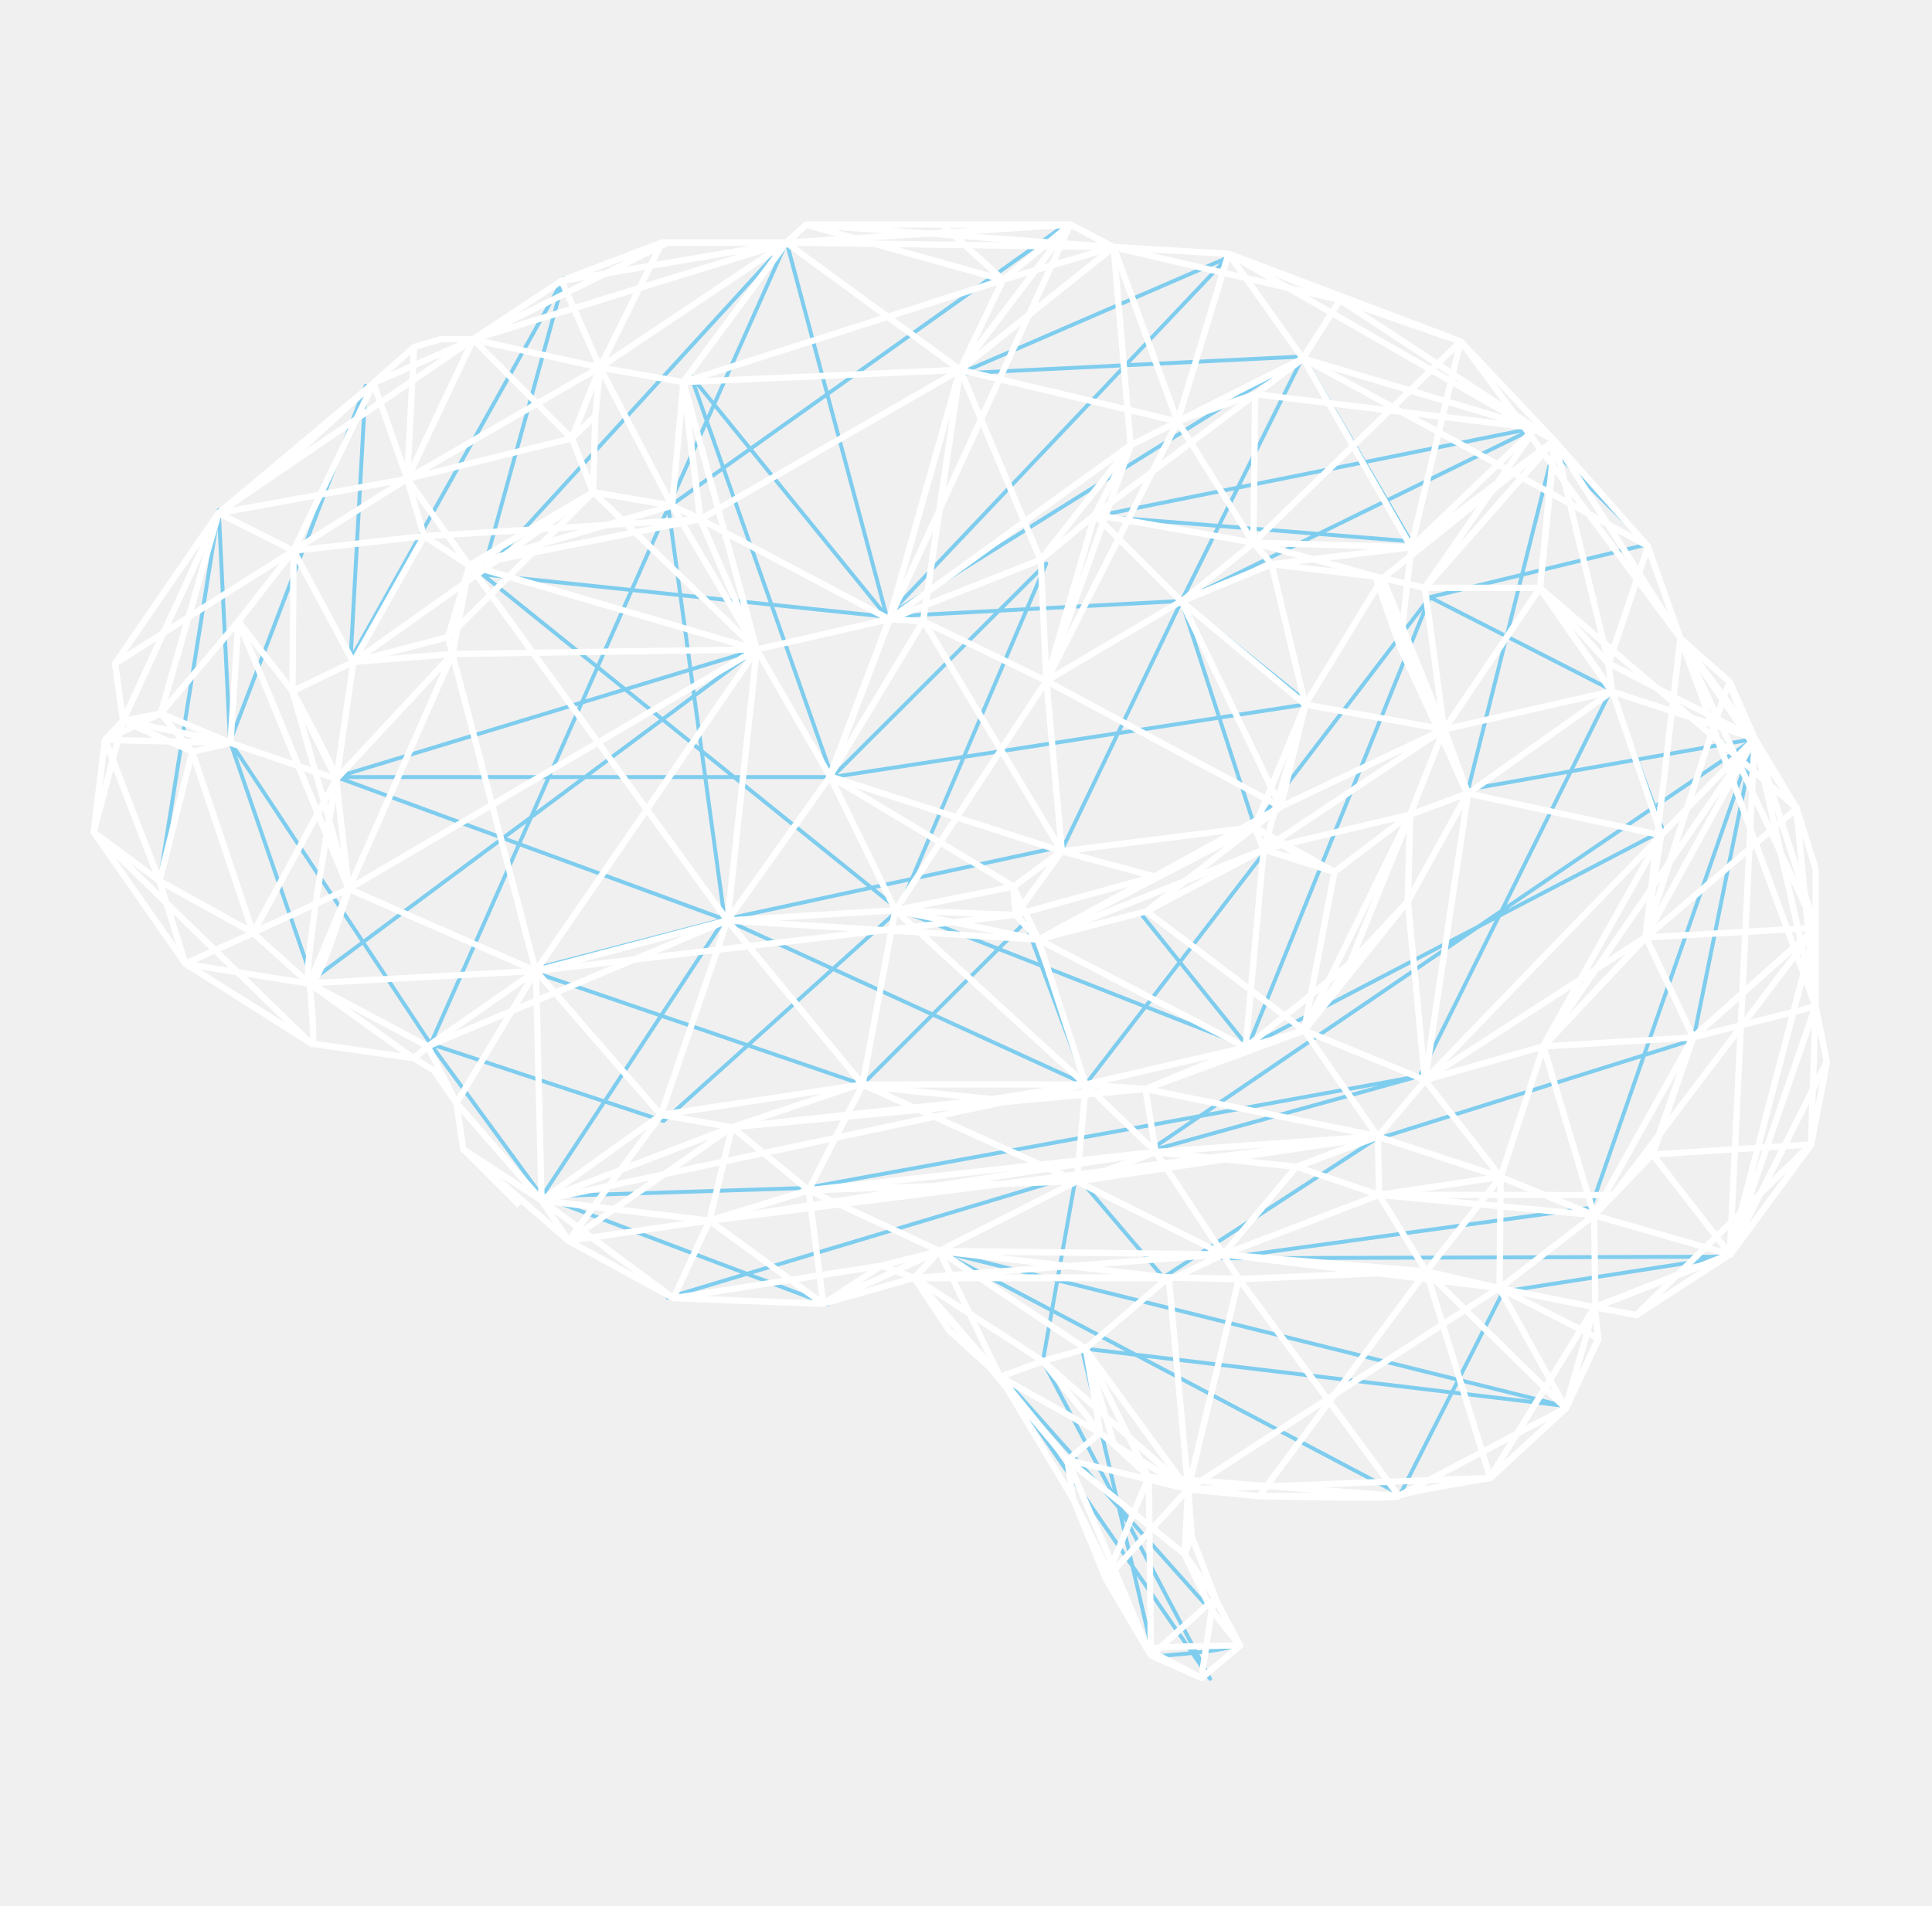
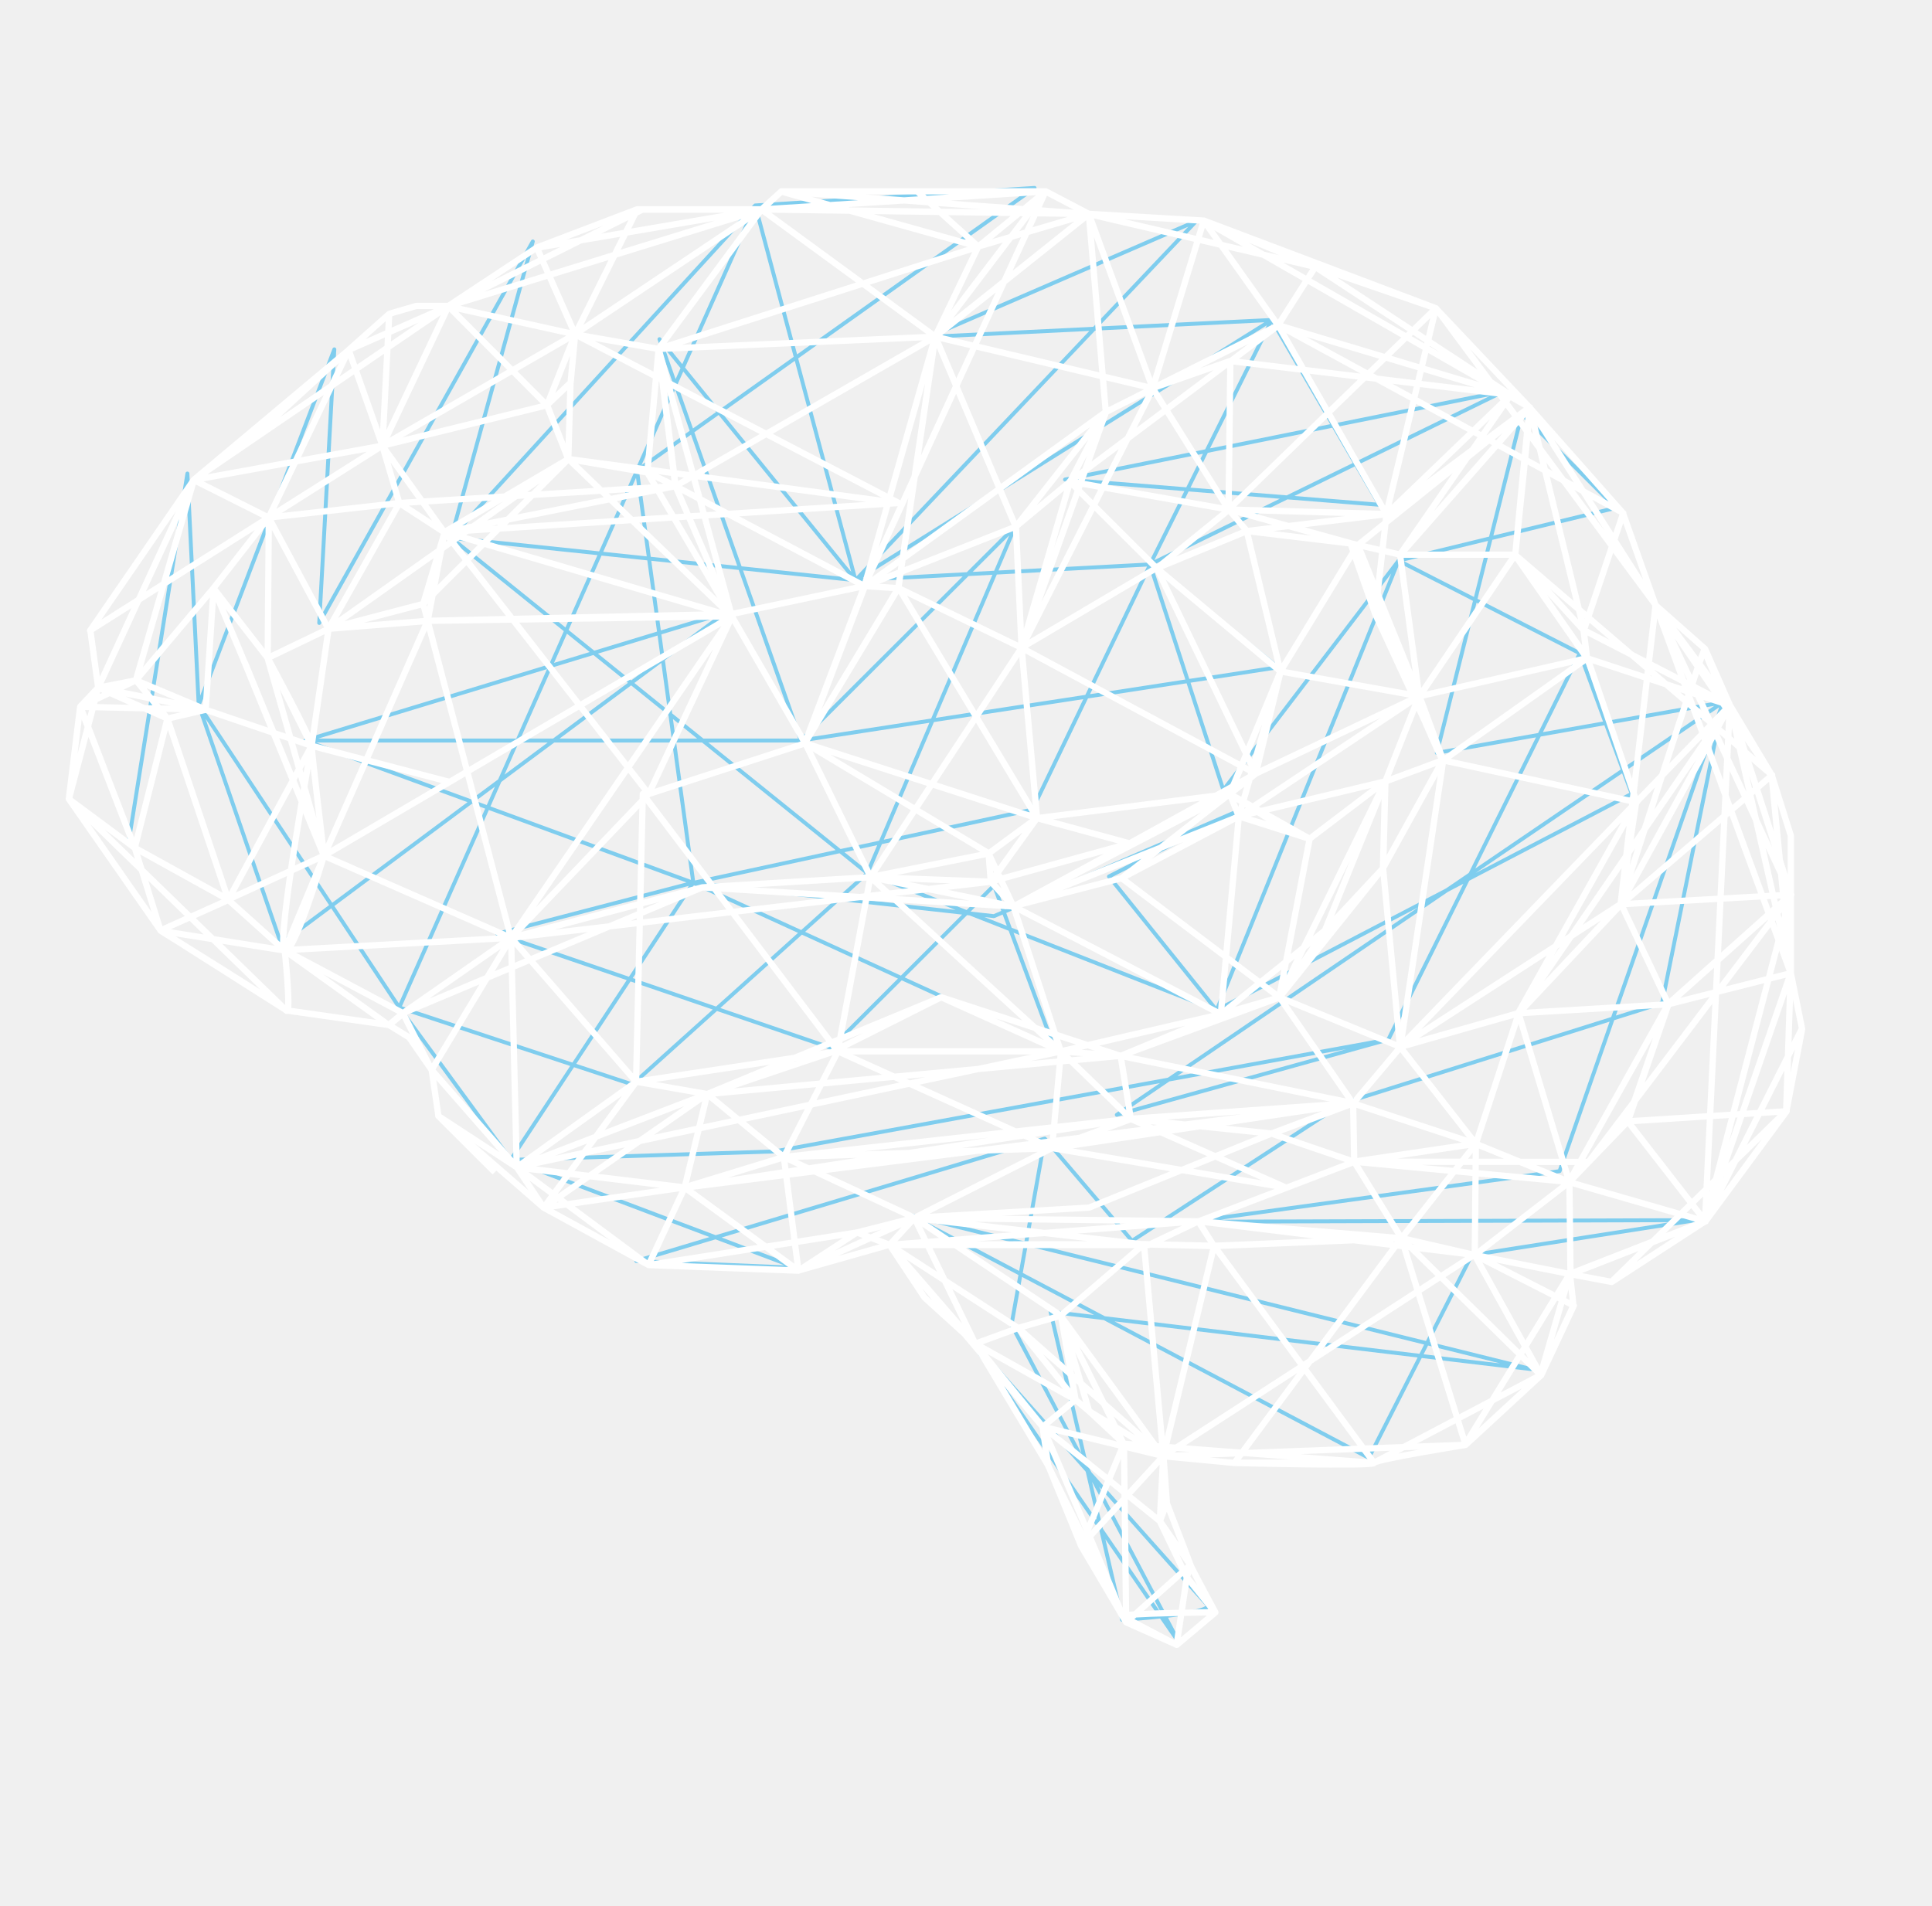
- <svg xmlns="http://www.w3.org/2000/svg" width="370" height="365" viewBox="0 0 370 365" fill="none">
-   <path d="M30.559 168.776L41.889 97.712L44.052 142.054L70.027 73.922L67.136 126.335L108.038 53.253L92.382 110.029L150.633 46.355L127.972 97.172L204.135 43L150.633 46.355L169.838 118.147L235.093 49.358L183.872 71.529L249.55 68.291L169.838 118.123L226.255 115.12L249.55 68.291L270.166 103.695L209.964 98.862L294.025 81.946L226.255 115.12L250.726 134.828L159.377 148.858L200.374 107.941L172.118 174.266L92.382 110.029L169.838 118.147L132.297 71.975L159.377 148.858H64.433L144.897 124.411L59.802 187.71L44.052 142.03L82.463 199.98L127.996 97.172L138.785 176.12L64.433 148.858L138.762 176.12L203.712 162.09L226.255 115.167L240.288 158.336L273.833 114.416L238.996 200.543L172.118 174.266L127.102 214.737L82.439 199.98L103.807 229.166L138.762 176.096L101.221 185.88L165.184 207.746L196.354 176.636L207.896 207.746L138.738 176.096L207.896 207.746L242.733 162.512L218.38 174.9L238.996 200.52L318.496 159.063L308.576 132.153L273.833 114.393L315.464 104.281L297.457 86.31L281.167 151.227L335.962 141.538L219.884 220.556L271.882 206.127L308.553 132.153L271.882 206.127L154.3 227.571L103.807 229.189L158.508 249.859L127.855 248.568L206.086 225.107L222.799 244.697L263.255 218.327L324.302 199.159L335.962 141.561L304.674 231.348L234.13 241.037L330.79 240.732L287.867 247.419L268.144 286.271L179.899 239.653L299.22 269.261L207.191 258.281L220.895 317.287C220.895 317.287 238.925 316.184 237.162 314.378C235.399 312.548 191.417 263.044 191.417 263.044L231.755 321.604L199.715 260.768L206.086 225.131" stroke="#7FCDEE" stroke-width="0.75" stroke-miterlimit="10" stroke-linejoin="round" />
-   <path d="M99.505 230.902L88.716 220.133L87.423 211.312L83.097 205.071L79.219 202.678L59.59 199.886L35.496 184.589L17.936 159.392L20.099 141.725L23.554 138.065L22.05 127.085L41.89 98.228L55.383 88.21L71.555 73.359L79.313 66.461L84.484 64.96H90.62L107.568 53.769L126.773 46.449H150.609L154.394 43H180.463H205.028L213.279 47.317L235.282 48.607L256.65 57.429L279.733 65.406L297.646 84.362L315.558 104.61L321.811 122.276L331.308 130.675L336.056 141.444L344.049 154.793L347.716 166.43V177.739V192.777L349.878 203.476L346.869 219.195L331.331 240.287L313.419 251.923L305.427 250.422L306.085 256.451L299.832 269.801L285.375 283.15C285.375 283.15 267.909 285.942 267.909 286.599C267.909 287.256 241.205 286.599 241.205 286.599L227.571 285.309L228.23 294.341C228.23 294.341 232.555 305.533 232.766 306.189C232.978 306.846 237.515 315.222 237.515 315.222L230.134 321.439L220.425 317.122L211.798 302.483L205.545 287.186L191.512 263.724L181.803 254.903L175.104 244.791L157.638 249.741L128.936 248.662L108.861 237.682L88.692 220.133L103.69 229.94L135.847 233.811L108.885 237.682L103.713 229.94L128.96 248.686L157.662 249.765L168.874 242.445L175.127 244.815L179.876 239.653L168.874 242.445L128.96 248.686L135.871 233.835L157.662 249.765L179.876 239.653L234.247 240.31L273.081 243.548L237.256 245.049L234.247 240.31L224.751 244.838L179.876 239.677L175.127 244.838H224.751L234.247 240.31L237.256 245.049L223.834 244.721L175.104 244.815L234.224 240.287L287.091 246.738L273.057 243.501L237.233 245.002L223.81 244.674L175.08 244.768L191.488 263.724L204.44 279.655C204.44 279.655 220.308 316.559 219.72 315.973C219.132 315.386 237.444 315.199 237.444 315.199L232.061 308.512L232.719 306.143L226.89 297.743L228.183 294.295L227.524 285.262L226.866 297.743L232.038 308.512L230.087 321.439L219.697 315.973L205.498 287.186L204.417 279.655L175.127 244.791L191.535 263.748L199.739 260.745L207.943 258.375L213.326 276.675L227.571 285.285L220.026 282.916L213.326 276.675L210.74 274.517L207.943 258.375L199.739 260.745L210.74 274.517L199.739 260.745L227.571 285.285L199.739 260.745L175.151 244.815L168.898 242.445L128.983 248.686L103.737 229.94L126.609 213.564L165.231 207.746H207.943L238.573 200.637L258.483 184.589L270.072 156.06L269.649 172.647L258.507 184.589L249.809 197.399L238.596 200.637L219.391 208.614L207.967 207.746L190.054 210.538L163.985 207.933L140.196 215.934L126.609 213.564L108.885 237.682L140.172 215.934L190.007 210.561L219.344 208.614L249.762 197.423L269.602 172.671L270.025 156.084L249.738 197.423L219.32 208.614L140.149 215.934L103.69 229.94L207.896 207.769L103.69 229.94L135.847 233.811L154.841 227.993L221.295 220.673L263.796 217.67L248.258 223.488L221.295 220.696L206.204 226.304L154.864 228.016L135.871 233.835L221.319 220.696L263.819 217.693L248.281 223.512L221.319 220.72L206.227 226.327L263.843 217.717L135.894 233.858L154.888 228.04L135.894 233.858L103.737 229.987L87.446 211.359L81.946 200.496L79.242 202.748L59.285 188.437C59.285 188.437 60.578 200.918 59.614 199.956C58.65 198.995 35.543 184.66 35.543 184.66L59.285 188.437L48.495 178.747L35.496 184.589L30.559 168.753L48.472 178.654L30.559 168.776L17.936 159.415L59.567 199.91L79.195 202.701L81.899 200.449L102.608 186.02L139.279 176.331L171.437 174.384L198.846 179.991L221.06 167.932L240.265 158.453L249.974 134.992L245.225 154.582L240.265 158.453L251.055 165.351L242.005 162.77L240.289 158.453L249.997 134.992L242.005 162.77L198.846 179.967L240.265 158.43L219.555 174.571L198.846 179.944L219.555 174.571L242.005 162.723L255.592 167.04L240.265 158.43L198.846 179.967L194.521 175.228L203.289 163.075L194.074 169.856L194.497 175.228L198.822 179.967L194.074 169.856L171.413 174.384L194.497 175.252L102.585 186.02L139.256 176.331L198.799 179.991L139.256 176.331L81.922 200.426L59.261 188.367L66.807 170.278C66.807 170.278 64.433 150.476 64.433 149.186C64.433 147.896 56.017 132.388 56.017 132.388L45.651 119.038L51.692 133.467L66.784 170.278C66.784 170.278 60.86 189.985 59.238 188.367C57.616 186.748 64.409 149.186 64.409 149.186L55.994 132.388L66.784 170.278L51.716 133.444L66.807 170.254L48.472 178.654L30.559 168.776L17.936 159.415L23.554 138.089L41.89 98.251L71.555 73.382L90.643 64.983L127.855 46.472H150.633L205.052 43.023L213.303 47.34L154.394 43.023L150.609 46.472L213.279 47.34L150.609 46.472L130.864 73.171L134.108 99.448L144.897 124.434L128.724 96.867L130.887 73.171L134.131 99.448L128.748 96.867L113.657 94.287L89.914 108.293L85.801 122.041L67.677 126.78L86.671 125.279L85.801 122.041L113.633 94.263L89.891 108.269L128.724 96.867L113.633 94.287L144.921 124.434L130.887 73.195L134.131 99.472L89.891 108.293L86.647 125.302L67.653 126.804L113.609 94.287L109.519 83.94L114.902 70.379L114.033 79.647L109.496 83.963L113.586 94.31L114.009 79.67L113.586 94.31L89.844 108.316L81.217 102.709L77.973 91.729L89.844 108.316L81.217 102.709L134.084 99.472L130.84 73.195L150.586 46.496L90.596 65.007L41.89 98.251L30.771 136.681L23.554 138.089L44.17 142.288L30.794 136.681L44.17 142.288L36.836 144.001L30.794 136.681L36.836 144.001L23.578 138.089L44.193 142.288L20.146 141.749L30.559 168.776L20.099 141.749L30.771 136.681L45.651 119.015L56.229 105.454L78.02 91.682L114.902 70.356L150.609 46.449L213.279 47.317L183.872 70.802L176.796 119.015L158.884 148.74L170.308 118.592L176.773 119.015L170.308 118.592L183.848 70.825L204.981 43.023L213.232 47.34L204.981 43.023L170.308 118.616L176.773 119.038L158.86 148.764L176.773 119.038L183.848 70.825L192.099 53.581L204.981 43.023L192.099 53.581L180.416 43.023L192.099 53.581L213.232 47.34L256.603 57.452L297.599 84.362L235.305 48.607L279.757 65.406L321.834 122.252L347.716 177.692L336.056 141.42L321.811 122.252L347.692 192.754L344.025 154.77L336.033 141.42L331.284 240.263L347.692 192.754L346.822 219.171L313.372 251.9L305.38 250.398L331.261 240.287L349.808 203.476L331.261 240.287L305.38 250.398L285.305 283.127L227.477 285.285L207.849 258.375L219.932 282.916L267.839 286.576L299.761 269.777L305.38 250.398L313.372 251.9L331.284 240.263L347.692 177.715L336.033 141.444L315.111 179.569L295.483 200.449L272.822 206.901L315.111 179.545C315.111 179.545 331.284 128.939 331.284 130.675C331.284 132.388 336.033 141.444 336.033 141.444L347.692 177.715L324.185 198.713L316.428 221.119L305.215 232.755L287.303 225.435L264.007 228.884L305.215 232.755L324.209 198.736L347.716 192.777L336.056 141.444L315.135 179.569L295.507 200.449L272.846 206.901L336.056 141.444L295.483 200.449L318.097 160.025L315.111 179.569L321.811 122.299L336.056 141.467L308.647 132.435L294.848 112.633L308.012 127.062L308.67 132.435L336.08 141.467L308.036 127.039L308.694 132.411L294.895 112.61L344.096 154.817L321.834 122.252L297.669 84.362L272.869 112.563L276.536 139.684L281.073 151.955L268.121 123.965L263.373 110.404L240.077 103.953L270.284 104.821L297.693 84.362L270.284 104.821L268.121 123.989C268.121 123.989 282.155 153.057 281.073 151.978C279.992 150.899 263.373 110.428 263.373 110.428L272.869 112.586L294.049 81.993L297.693 84.386L264.806 110.756L276.56 139.731L263.396 110.451L243.556 108.082L226.302 115.191L240.101 104L243.556 108.082L270.307 104.844L294.073 81.993L249.597 68.667L209.683 98.603L200.397 130.464L199.316 107.214L209.683 98.603L216.594 85.254L249.597 68.667L294.073 81.993L240.477 75.517L209.683 98.603L200.397 130.464L216.57 85.254L199.316 107.214L200.397 130.464L225.573 80.726L249.597 68.667L315.629 104.633L308.083 127.039L297.716 84.409L272.916 112.61H294.919L276.583 139.731L308.741 132.411L294.942 112.61C294.942 112.61 297.74 82.884 297.74 84.409C297.74 85.911 294.942 112.61 294.942 112.61L276.607 139.731L281.144 152.001L308.765 132.411L318.214 160.025L281.144 152.001L272.94 206.901L295.601 200.449L315.229 179.569L344.143 154.817L315.229 179.569L347.81 177.739L315.229 179.569L324.279 198.736L295.577 200.449L305.285 232.755L264.078 228.884L308.976 228.931L347.786 177.739L324.279 198.736L316.522 221.142L305.309 232.779L287.397 225.459L295.601 200.473L287.397 225.459L272.94 206.948L263.89 217.717L287.397 225.459L264.101 228.908L263.89 217.717L248.352 223.535L264.101 228.908L234.318 240.31L273.151 243.548L264.101 228.908L273.151 243.548L287.397 225.459L287.185 246.785L305.309 232.779L305.521 250.445L331.402 240.333L305.285 232.802L316.498 221.166L331.378 240.333L316.498 221.166L346.916 219.218L331.378 240.31L305.497 250.422L287.162 246.762L306.155 256.451L299.902 269.801L287.162 246.762L273.128 243.524L299.879 269.801L285.422 283.15L273.128 243.524L241.182 286.552H267.886L237.256 245.002L227.548 285.262L287.091 246.715L227.548 285.262L223.834 244.674L207.896 258.352L179.852 239.606L191.512 263.724L210.717 274.493L204.464 279.655L227.548 285.262L211.798 302.483L220.002 282.892L220.425 317.122L232.719 306.143L226.89 297.743L204.44 279.655L175.127 244.791L179.876 239.63L234.247 240.287L248.281 223.488L221.319 220.696L234.271 240.287L206.227 226.28L179.899 239.63L154.864 227.993L157.662 249.741L135.871 233.811L140.196 215.934L154.864 227.993L165.231 207.746L206.227 226.257L207.943 207.746L221.319 220.673L219.367 208.614L263.819 217.646L249.785 197.399L272.869 206.878L269.625 172.647L281.05 151.978L270.049 156.06L276.513 139.684L241.981 162.723L255.568 167.04L241.981 162.723L270.025 156.037L255.568 167.017L249.738 197.376L219.555 174.571L242.005 162.723L238.549 200.613L198.846 179.967L207.896 207.746L171.437 174.36L165.184 207.746L139.303 176.307L126.562 213.564L102.632 185.997L103.713 229.917L87.423 211.288L102.632 185.997L59.261 188.367L66.807 170.278L86.647 125.279L102.608 185.997L66.784 170.278L144.897 124.411L89.891 108.269L139.303 176.307L102.632 185.997L144.921 124.411L158.954 148.74L139.326 176.307L144.944 124.411L86.694 125.279L144.944 124.411L170.402 118.592L158.978 148.74L171.484 174.36L194.144 169.832L158.978 148.74L203.359 163.075L176.89 119.038L200.397 130.44L171.484 174.36L200.397 130.44L203.359 163.075L240.312 158.43L221.107 167.908L194.568 175.228L203.336 163.075L221.083 167.908L245.249 154.559L200.374 130.44L226.255 115.144L245.249 154.559L249.997 134.969L226.255 115.167L243.509 108.058L249.974 134.969L264.759 110.733L249.974 134.969L276.513 139.708L245.225 154.559L249.974 134.969L226.231 115.167L209.612 98.58L240.03 103.953L225.503 80.702L240.383 75.494L240.03 103.953L279.733 65.406L270.237 104.821L249.527 68.643L256.65 57.452L235.282 48.631L249.527 68.667L225.503 80.726L235.282 48.631L213.279 47.34L225.503 80.726L183.872 70.849L213.279 47.364L216.523 85.254L170.355 118.639L199.269 107.237L183.895 70.872L199.269 107.237L170.355 118.639L134.108 99.472L183.895 70.849L130.864 73.195L192.146 53.605L154.394 43.047L150.609 46.496L183.895 70.849L130.864 73.195L114.902 70.403L128.701 96.891L114.902 70.403L126.773 46.496H150.609L107.568 53.816L114.902 70.403L90.62 65.03L109.496 83.987L77.996 91.729L90.62 65.03L77.996 91.729L79.289 66.532L77.996 91.729L41.866 98.298L56.205 105.501L71.532 73.406L77.996 91.706L22.003 127.132L56.205 105.501L81.24 102.709L67.653 126.827L56.229 105.501L56.017 132.411L67.677 126.804L64.433 149.21L86.647 125.302L64.433 149.21L48.472 178.7L30.559 168.776L36.812 144.025L48.472 178.7L36.812 144.025L44.146 142.312L64.433 149.21L44.146 142.312L45.651 119.062" stroke="white" stroke-width="1.2" stroke-miterlimit="10" stroke-linejoin="round" />
+ <svg xmlns="http://www.w3.org/2000/svg" id="eVHTPQb3qFX1" viewBox="0 0 370 365" shape-rendering="geometricPrecision" text-rendering="geometricPrecision">
+   <path id="eVHTPQb3qFX2" d="M30.559,168.776L41.889,97.712l2.163,44.342L70.027,73.922L67.136,126.335l40.902-73.082L92.382,110.029L150.633,46.355L127.972,97.172L204.135,43l-53.502,3.355l19.205,71.792l65.255-68.789-51.221,22.171l65.678-3.238-79.712,49.832l56.417-3.003L249.55,68.291l20.616,35.404-60.202-4.833l84.061-16.916-67.77,33.174l24.471,19.708c0,0-91.349,14.03-91.349,14.03l40.997-40.917-28.256,66.325-79.736-64.237l77.456,8.118-37.541-46.172l27.08,76.883h-94.944c0,0,80.464-24.447,80.464-24.447L59.802,187.71L44.052,142.03l38.41,57.95L127.996,97.172L138.785,176.12L64.433,148.858L138.762,176.12l64.95-14.03l22.543-46.923l14.033,43.169l33.545-43.92-34.837,86.127-66.878-26.277-45.016,40.471L82.439,199.98l21.368,29.186l34.955-53.07-37.541,9.784l63.963,21.866l31.17-31.11l11.542,31.11-69.158-31.65l57.616,6.404l46.379-19.988L218.38,174.9l20.616,25.62l79.5-41.457-9.92-26.91-34.743-17.76l41.631-10.112-18.007-17.971-16.29,64.917l54.795-9.689-116.078,79.018c0,0,51.998-14.429,51.998-14.429l36.671-73.974-36.671,73.974L154.3,227.571l-50.493,1.618l54.701,20.67-30.653-1.291l78.231-23.461l16.713,19.59l40.456-26.37l61.047-19.168l11.66-57.598-31.288,89.787-70.544,9.689l96.66-.305-42.923,6.687-19.723,38.852-88.245-46.618L299.22,269.261l-92.029-10.98l13.704,59.006c0,0,18.03-1.103,16.267-2.909-1.763-1.83-45.745-51.334-45.745-51.334l40.338,58.56-32.04-60.836l6.371-35.637" transform="translate(-6-7)" fill="none" stroke="#7fcdee" stroke-width="0.75" stroke-linejoin="round" stroke-miterlimit="10" />
+   <path id="eVHTPQb3qFX3" d="M99.505,230.902L88.716,220.133l-1.293-8.821-4.325-6.241-3.879-2.393-19.628-2.792-24.095-15.297L17.936,159.392l2.163-17.667l3.455-3.66-1.504-10.98L41.89,98.228L55.383,88.21L71.555,73.359l7.757-6.898l5.171-1.502h6.135l16.948-11.191l19.205-7.32h23.836L154.394,43h26.069h24.565l8.251,4.317l22.003,1.29l21.368,8.821l23.083,7.977l17.913,18.957L315.558,104.61l6.253,17.666l9.497,8.399l4.748,10.769l7.993,13.349l3.667,11.637v11.309v15.038l2.162,10.699-3.009,15.719-15.538,21.092-17.912,11.636-7.992-1.501.658,6.029-6.253,13.35-14.457,13.349c0,0-17.466,2.792-17.466,3.449s-26.704,0-26.704,0l-13.634-1.29.659,9.032c0,0,4.325,11.192,4.536,11.848.212.657,4.749,9.033,4.749,9.033l-7.381,6.217-9.709-4.317-8.627-14.639-6.253-15.297-14.033-23.462-9.709-8.821-6.699-10.112-17.466,4.95-28.702-1.079-20.075-10.98-20.169-17.549L103.69,229.94l32.157,3.871-26.962,3.871-5.172-7.742l25.247,18.746l28.702,1.079l11.212-7.32l6.253,2.37l4.749-5.162-11.002,2.792-39.914,6.241l6.911-14.851l21.791,15.93l22.214-10.112l54.371.657l38.834,3.238-35.825,1.501-3.009-4.739-9.496,4.528-44.875-5.161-4.749,5.161h49.624l9.496-4.528l3.009,4.739-13.422-.328-48.73.094l59.12-4.528l52.867,6.451-14.034-3.237-35.824,1.501-13.423-.328-48.73.094l16.408,18.956l12.952,15.931c0,0,15.868,36.904,15.28,36.318-.588-.587,17.724-.774,17.724-.774l-5.383-6.687.658-2.369-5.829-8.4l1.293-3.448-.659-9.033-.658,12.481l5.172,10.769-1.951,12.927-10.39-5.466-14.199-28.787-1.081-7.531-29.29-34.864l16.408,18.957l8.204-3.003l8.204-2.37l5.383,18.3l14.245,8.61-7.545-2.369-6.7-6.241-2.586-2.158-2.797-16.142-8.204,2.37l11.001,13.772-11.001-13.772l27.832,24.54-27.832-24.54-24.588-15.93-6.253-2.37-39.915,6.241-25.246-18.746l22.872-16.376l38.622-5.818h42.712l30.63-7.109l19.91-16.048l11.589-28.529-.423,16.587-11.142,11.942-8.698,12.81-11.213,3.238-19.205,7.977-11.424-.868L185,197.376l-21.015,10.557-23.789,8.001-13.587-2.37-17.724,24.118l31.287-21.748L185,197.376l34.344,11.238l30.418-11.191l19.84-24.752.423-16.587-20.287,41.339-30.418,11.191-79.171,7.32L103.69,229.94l104.206-22.171L103.69,229.94l32.157,3.871l18.994-5.818l66.454-7.32l42.501-3.003-15.538,5.818-26.963-2.792-15.091,5.608-51.34,1.712-18.993,5.819l85.448-13.139l42.5-3.003-15.538,5.819-26.962-2.792-15.092,5.607l57.616-8.61-127.949,16.141l18.994-5.818-18.994,5.818-32.157-3.871-16.291-18.628-5.501-10.863-2.703,2.252-19.957-14.311c0,0,1.293,12.481.329,11.519-.964-.961-24.071-15.296-24.071-15.296l23.742,3.777-10.79-9.69-12.999,5.842-4.936-15.836l17.912,9.901-17.912-9.878-12.623-9.361L59.567,199.91l19.628,2.791l2.703-2.252L102.608,186.02l36.671-9.689l32.158-1.947l27.409,5.607l22.214-12.059l19.205-9.479l9.709-23.461-4.749,19.59-4.96,3.871l10.79,6.898-9.05-2.581-1.716-4.317l9.708-23.461-7.992,27.778-43.159,17.197l41.419-21.537-20.71,16.141-20.709,5.373l20.709-5.373l22.45-11.848l13.587,4.317-15.327-8.61-41.419,21.537-4.325-4.739l8.768-12.153-9.215,6.781.423,5.372l4.325,4.739-4.748-10.111-22.661,4.528l23.084.868-91.912,10.768l36.671-9.689l59.543,3.66-59.543-3.66-57.334,24.095-22.661-12.059l7.546-18.089c0,0-2.374-19.802-2.374-21.092s-8.415-16.798-8.415-16.798l-10.367-13.35l6.041,14.429l15.091,36.811c0,0-5.924,19.707-7.546,18.089-1.622-1.619,5.172-39.181,5.172-39.181l-8.415-16.798l10.79,37.89-15.068-36.834l15.091,36.81-18.335,8.4-17.912-9.878-12.623-9.361l5.618-21.326L41.89,98.251l29.666-24.869l19.088-8.399l37.212-18.511h22.778l54.419-3.449l8.251,4.317-58.909-4.317-3.785,3.449l62.67.868-62.67-.868-19.745,26.699l3.244,26.277l10.789,24.986-16.173-27.567l2.163-23.696l3.244,26.277-5.383-2.581-15.091-2.581L89.914,108.293l-4.114,13.748-18.124,4.739l18.994-1.501-.87-3.238L113.633,94.263L89.891,108.269l86.882-5.56-63.14-8.422l31.288,30.148-14.034-51.239l3.244,26.277-44.24,8.822-3.244,17.009-18.994,1.502L113.609,94.287l-4.09-10.346l5.383-13.561-.869,9.267-4.537,4.317l4.09,10.347.423-14.64c0,0-.423,14.64-.423,14.64s-23.742,14.006-23.742,14.006l-8.627-5.607-3.244-10.98l11.871,16.587-8.627-5.607l52.867-3.237-3.244-26.277l19.746-26.699L90.596,65.007L41.89,98.251L30.771,136.681l-7.217,1.408l20.616,4.199-13.375-5.607l13.375,5.607-7.334,1.713-6.041-7.32l6.041,7.32-13.258-5.912l20.616,4.199-24.048-.539l10.414,27.027-10.461-27.027l10.672-5.068l14.88-17.666l10.578-13.561l21.791-13.772L114.902,70.356l35.707-23.907l62.67.868-29.407,23.485-7.076,48.213-17.912,29.725l11.424-30.148l6.465.423-6.465-.423l13.54-47.767l21.133-27.802l8.251,4.317-8.251-4.317-34.673,75.593l6.465.422-17.913,29.726l17.913-29.726l7.075-48.213l8.251-17.244l12.882-10.558-12.882,10.558-11.683-10.558l11.683,10.558l21.133-6.241l43.371,10.112l40.996,26.91-62.294-35.755l44.452,16.798l42.077,56.846l25.882,55.44-11.66-36.272-14.245-19.168l25.881,70.502-3.667-37.984-7.992-13.35-4.749,98.843l16.408-47.509-.87,26.417-33.45,32.729-7.992-1.502l25.881-10.111l18.547-36.811-18.547,36.811-25.881,10.111-20.075,32.729-57.828,2.158-19.628-26.91l12.083,24.541l47.907,3.66l31.922-16.799l5.619-19.379l7.992,1.502l17.912-11.637l16.408-62.548-11.659-36.271-20.922,38.125-19.628,20.88-22.661,6.452l42.289-27.356c0,0,16.173-50.606,16.173-48.87c0,1.713,4.749,10.769,4.749,10.769l11.659,36.271-23.507,20.998-7.757,22.406-11.213,11.636-17.912-7.32-23.296,3.449l41.208,3.871l18.994-34.019l23.507-5.959-11.66-51.333-20.921,38.125-19.628,20.88-22.661,6.452l63.21-65.457-40.573,59.005l22.614-40.424-2.986,19.544l6.7-57.27l14.245,19.168-27.409-9.032-13.799-19.802l13.164,14.429.658,5.373l27.41,9.032-28.044-14.428.658,5.372-13.799-19.801l49.201,42.207-22.262-32.565-24.165-37.89-24.8,28.201l3.667,27.121c0,0,4.537,12.271,4.537,12.271s-12.952-27.99-12.952-27.99l-4.748-13.561-23.296-6.451l30.207.868l27.409-20.459-27.409,20.459-2.163,19.168c0,0,14.034,29.068,12.952,27.989-1.081-1.079-17.7-41.55-17.7-41.55l9.496,2.158l21.18-30.593l3.644,2.393-32.887,26.37l11.754,28.975-13.164-29.28-19.84-2.369-17.254,7.109L240.101,104l3.455,4.082l26.751-3.238l23.766-22.851-44.476-13.326-39.914,29.937-9.286,31.861-1.081-23.25l10.367-8.611l6.911-13.35l33.003-16.587l44.476,13.326-53.596-6.475-30.794,23.086-9.286,31.861L216.57,85.254L199.316,107.214l1.081,23.25l25.176-49.738l24.024-12.059l66.032,35.966-7.546,22.406-10.367-42.63-24.8,28.201h22.003l-18.336,27.121l32.158-7.32-13.799-19.801c0,0,2.798-29.726,2.798-28.201c0,1.502-2.798,28.201-2.798,28.201l-18.335,27.121l4.537,12.27c0,0,27.621-19.59,27.621-19.59l9.449,27.614-37.07-8.024-8.204,54.9l22.661-6.452l19.628-20.88l28.914-24.752-28.914,24.752l32.581-1.83-32.581,1.83l9.05,19.167-28.702,1.713l9.708,32.306-41.207-3.871l44.898.047l38.81-51.192-23.507,20.997-7.757,22.406-11.213,11.637-17.912-7.32l8.204-24.986-8.204,24.986-14.457-18.511-9.05,10.769l23.507,7.742-23.296,3.449-.211-11.191-15.538,5.818l15.749,5.373-29.783,11.402l38.833,3.238-9.05-14.64l9.05,14.64c0,0,14.246-18.089,14.246-18.089l-.212,21.326l18.124-14.006.212,17.666l25.881-10.112-26.117-7.531l11.213-11.636l14.88,19.167-14.88-19.167l30.418-1.948-15.538,21.092-25.881,10.112-18.335-3.66l18.993,9.689-6.253,13.35-12.74-23.039-14.034-3.238l26.751,26.277-14.457,13.349-12.294-39.626-31.946,43.028h26.704l-30.63-41.55-9.708,40.26l59.543-38.547-59.543,38.547-3.714-40.588-15.938,13.678-28.044-18.746l11.66,24.118l19.205,10.769-6.253,5.162l23.084,5.607-15.75,17.221l8.204-19.591.423,34.23l12.294-10.979-5.829-8.4-22.45-18.088-29.313-34.864l4.749-5.161c0,0,33.45-1.948,33.45-1.948l34.955-14.194-26.962-2.792l29.736,13.162-44.828-7.578-26.328,13.35-25.035-11.637l2.798,21.748-21.791-15.93l4.325-17.877l14.668,12.059l10.367-20.247l40.996,18.511l1.716-18.511l13.376,12.927-1.952-12.059l44.452,9.032-14.034-20.247l23.084,9.479-3.244-34.231l11.425-20.669-11.001,4.082l6.464-16.376-34.532,23.039l13.587,4.317-13.587-4.317l28.044-6.686-14.457,10.98-5.83,30.359-30.183-22.805l22.45-11.848-3.456,37.89-39.703-20.646l9.05,27.779-36.459-33.386-6.253,33.386-37.329-49.316-1.293,55.134-23.93-27.567l1.081,43.92-16.29-18.629l15.209-25.291-43.371,2.37l7.546-18.089L86.647,125.279l15.961,60.718-35.824-15.719l78.113-45.867-55.006-16.142L128.983,158.43l-26.351,27.567l42.289-61.586l14.033,24.329c0,0-29.971,9.713-29.971,9.713s15.961-34.042,15.961-34.042l-58.25.868c0,0,58.25-1.314,58.25-1.314l25.458-5.373-11.424,30.148l12.506,25.62l22.66-4.528-35.166-21.092l44.381,14.335-26.469-44.037l23.507,11.402-28.913,43.92l28.913-43.92l2.962,32.635l36.953-4.645-19.205,9.478c0,0-26.539,7.32-26.539,7.32l8.768-12.153l17.747,4.833l24.166-13.349-44.875-24.119l25.881-15.296l18.994,39.415l4.748-19.59-23.742-19.802l17.254-7.109l6.465,26.911l14.785-24.236-14.785,24.236l26.539,4.739-31.288,14.851l4.749-19.59-23.743-19.802-16.619-16.587l30.418,5.373-14.527-23.251l14.88-5.208-.353,28.459l39.703-38.547-9.496,39.415c0,0-20.71-36.178-20.71-36.178l7.123-11.191-21.368-8.822l14.245,20.036-24.024,12.059l9.779-32.095-22.003-1.29l12.224,33.386-41.631-9.877l29.407-23.485l3.244,37.89-46.168,33.385l28.914-11.402-15.374-36.365l15.374,36.365-28.914,11.402-36.247-19.168l49.787-28.623-53.031,2.346l61.282-19.59-37.752-10.558-3.785,3.449l33.286,24.353-53.031,2.346-15.962-2.792L176.89,102.709L114.902,70.403l11.871-23.907h23.836l-43.041,7.32l7.334,16.587-24.282-5.373L109.496,83.987L77.996,91.729l12.623-26.699-12.623,26.699l1.293-25.198-1.293,25.198-36.13,6.569l14.339,7.203L71.532,73.406l6.464,18.3L22.003,127.132l34.203-21.631l25.035-2.792-13.587,24.118-11.424-21.326-.211,26.91l11.659-5.607-3.244,22.406l26.21,6.874-26.21-6.874L48.472,178.7l-17.912-9.924l6.253-24.751L48.472,178.7L36.812,144.025l7.334-1.713l20.287,6.898-20.287-6.898l1.504-23.25" transform="translate(-4.751467-6.350262)" fill="none" stroke="#fff" stroke-width="1.2" stroke-linejoin="round" stroke-miterlimit="10" />
</svg>
